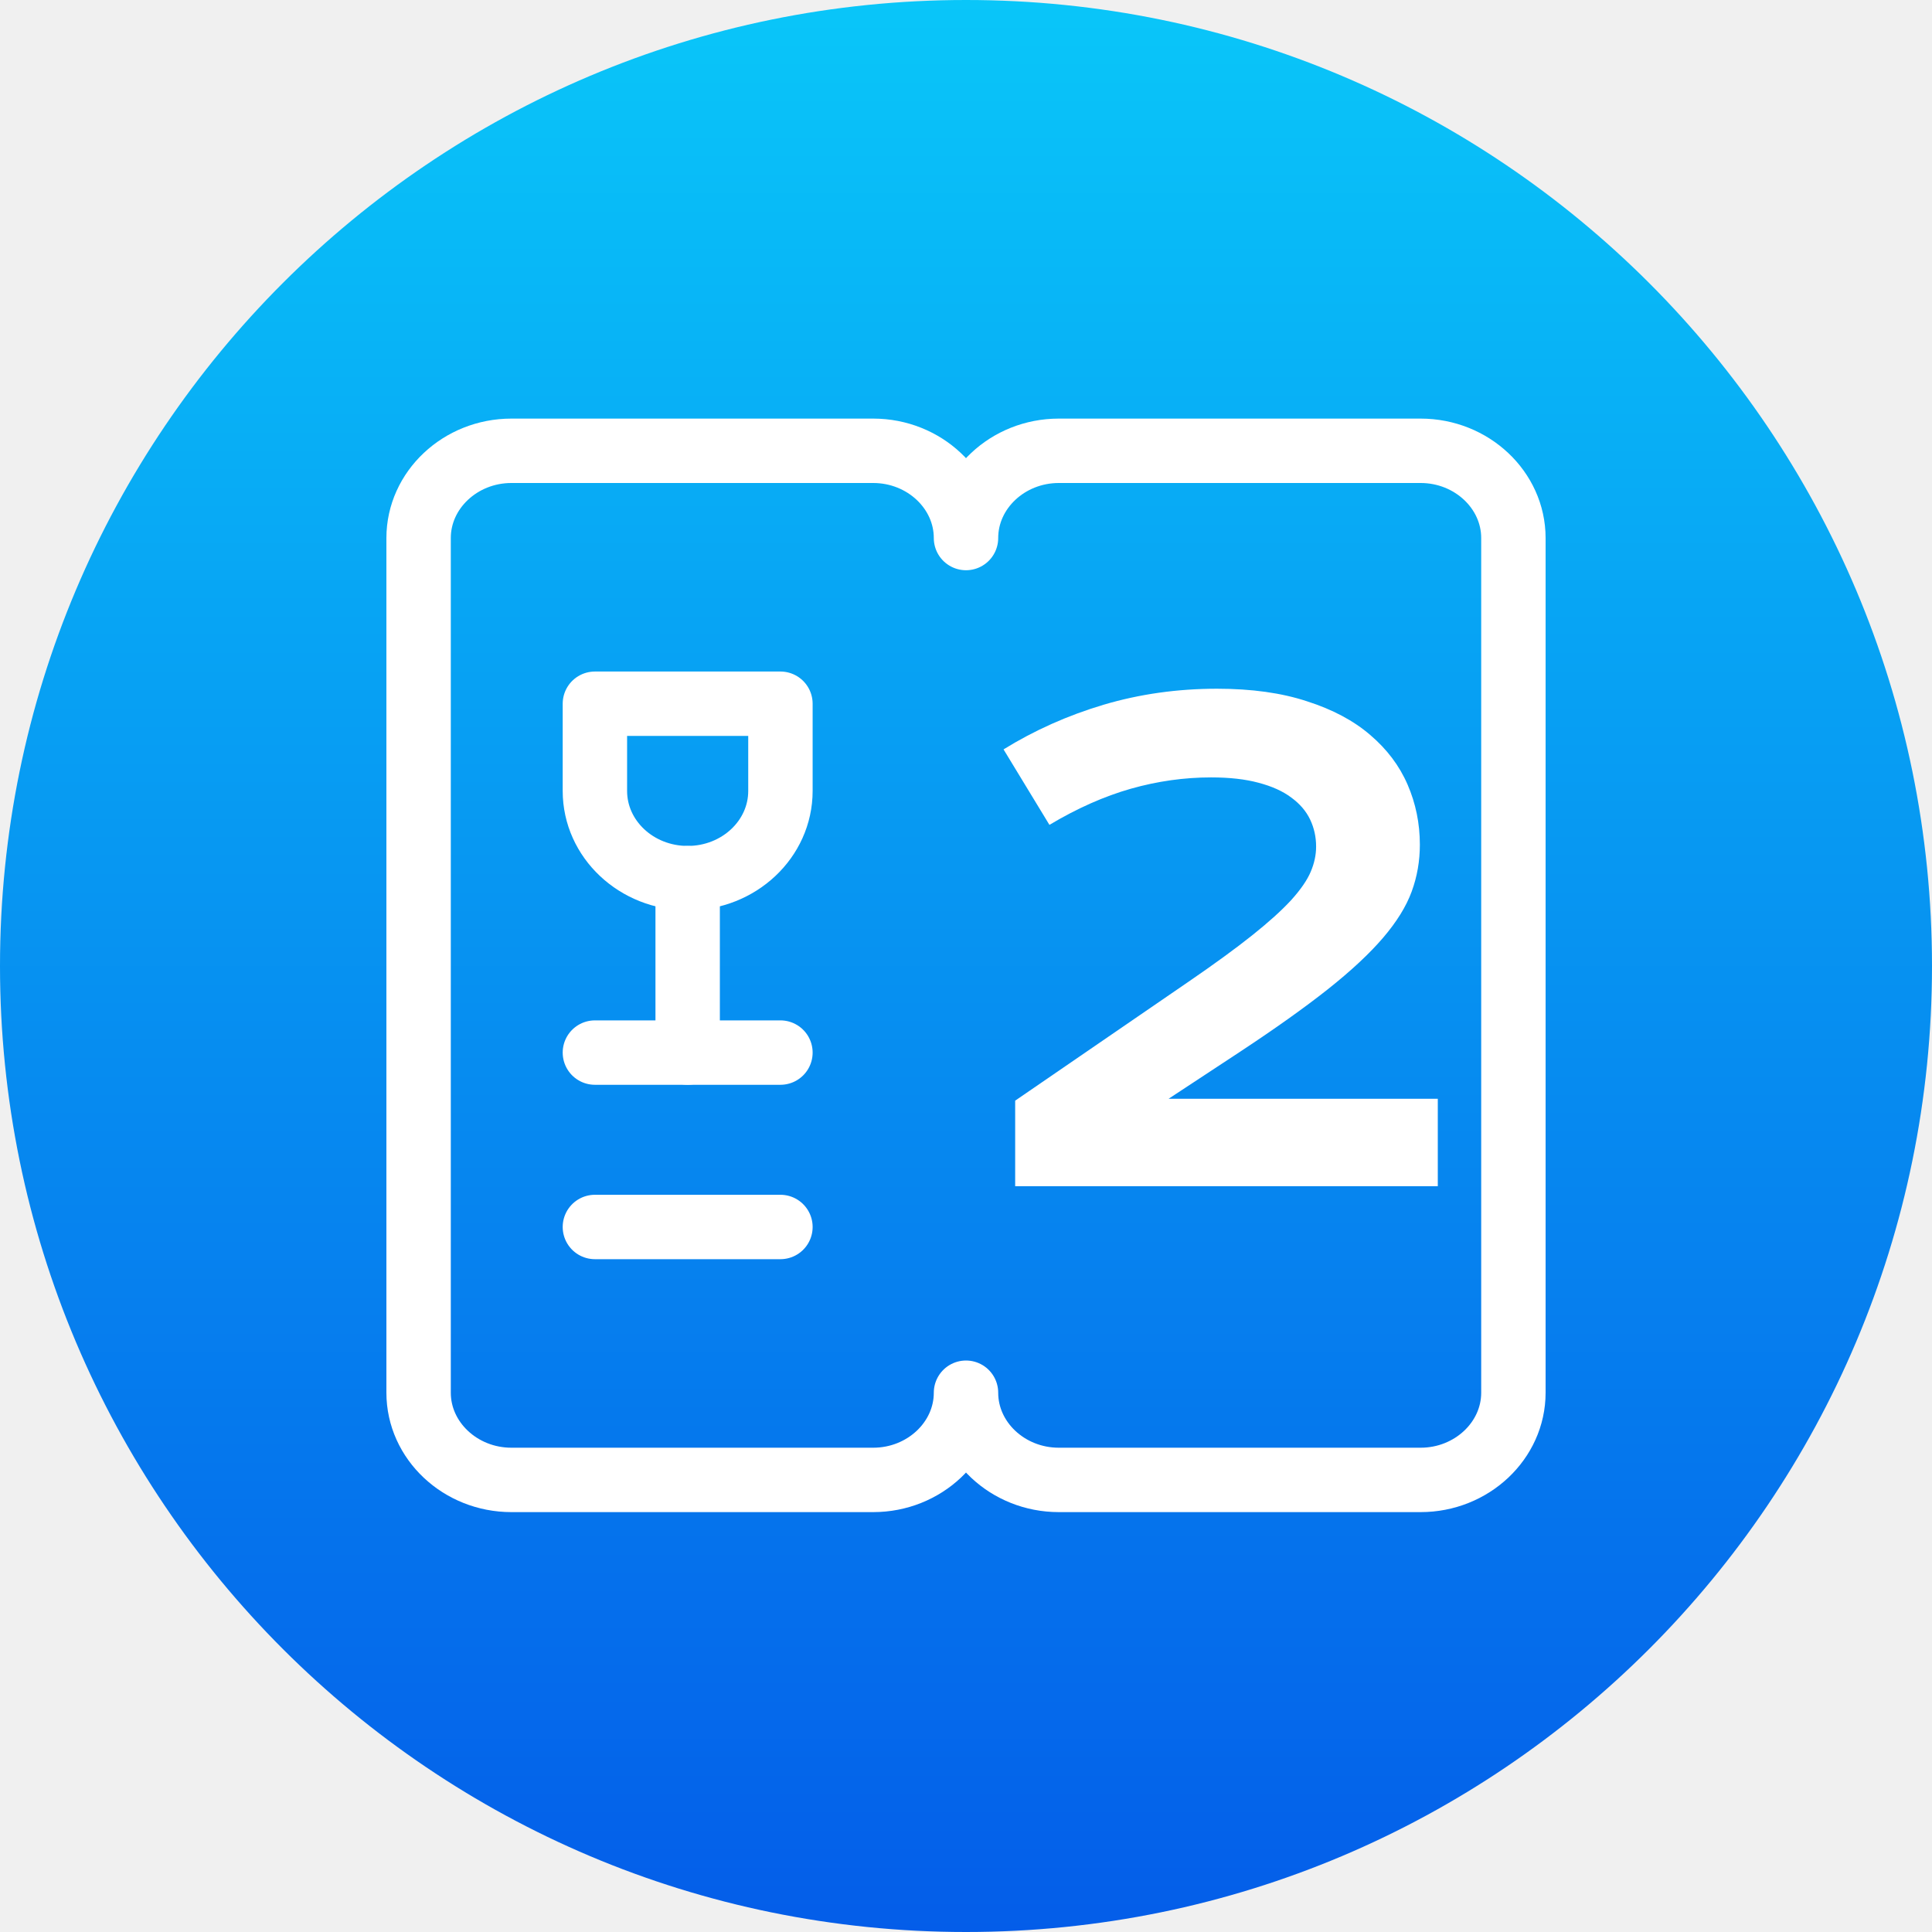
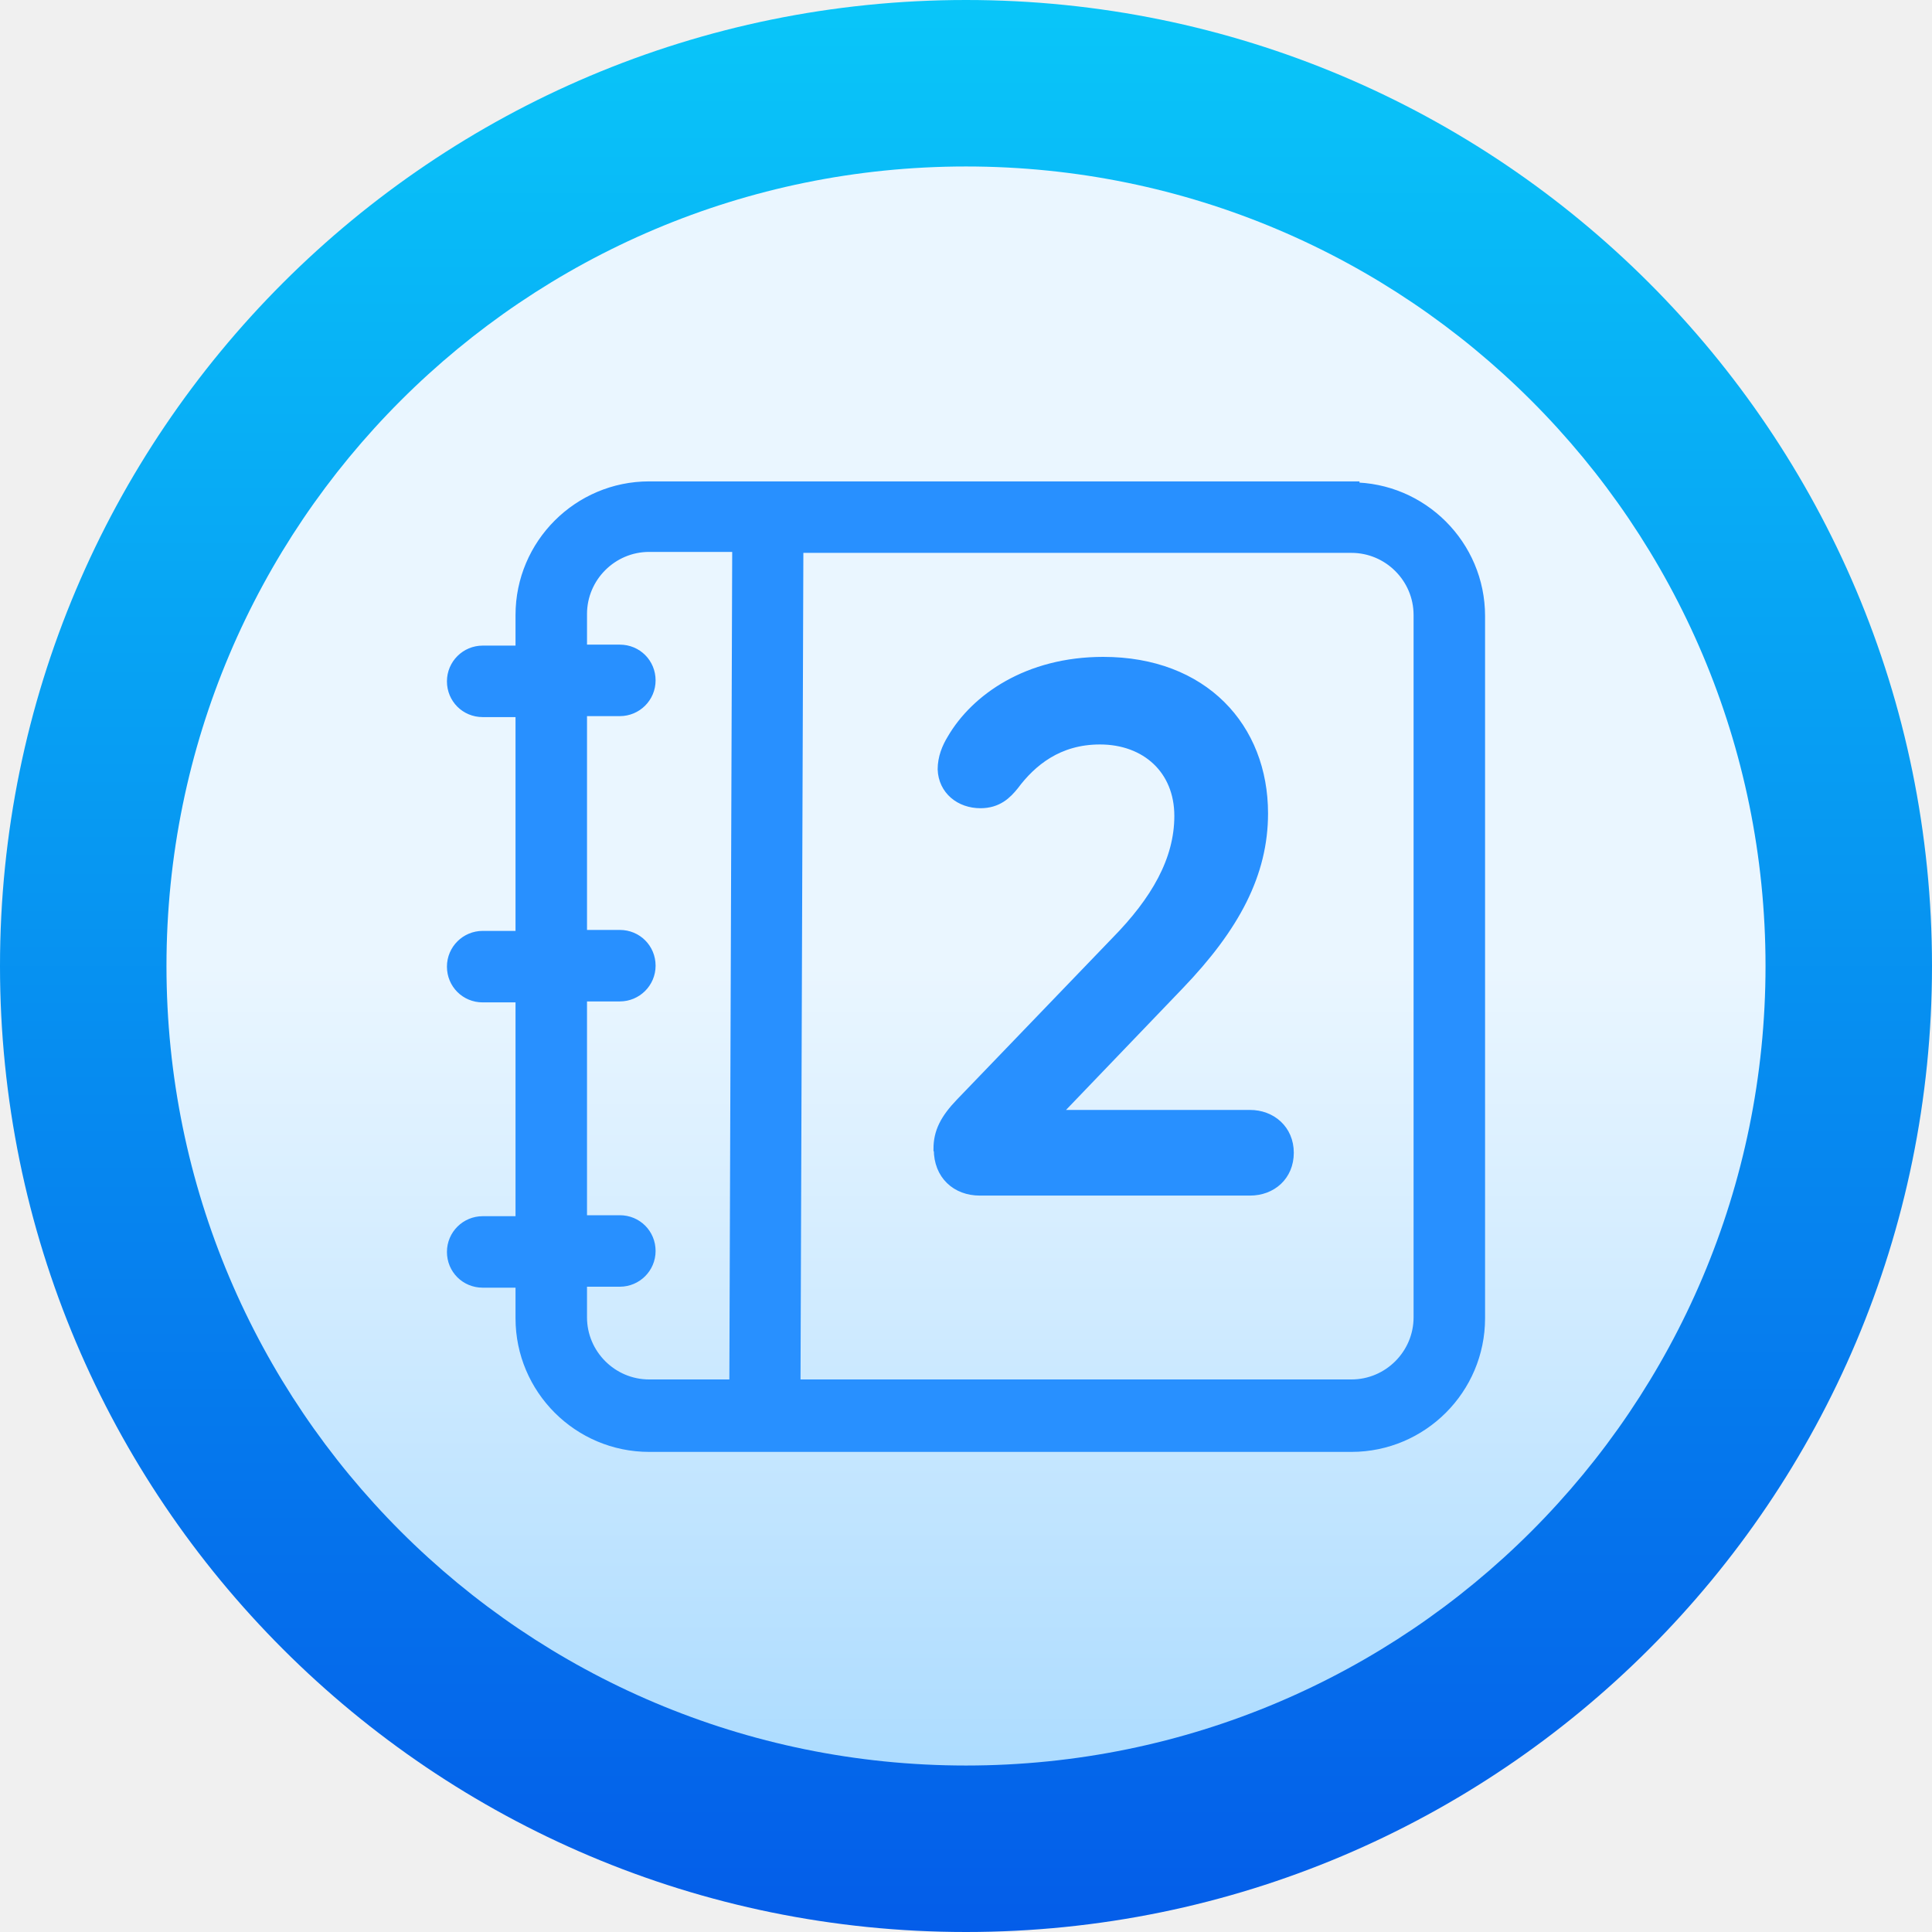
- <svg xmlns="http://www.w3.org/2000/svg" width="60" height="60" viewBox="0 0 60 60" fill="none">
-   <path d="M30 60C46.569 60 60 46.569 60 30C60 13.431 46.569 0 30 0C13.431 0 0 13.431 0 30C0 46.569 13.431 60 30 60Z" fill="url(#paint0_linear_301_160)" />
-   <path d="M21.356 27.271C19.765 27.271 18.475 26.059 18.475 24.563V21.855H24.237V24.563C24.237 26.059 22.947 27.271 21.356 27.271Z" stroke="white" stroke-width="2" stroke-miterlimit="10" stroke-linecap="round" stroke-linejoin="round" />
-   <path d="M21.356 27.271V32.688" stroke="white" stroke-width="2" stroke-miterlimit="10" stroke-linecap="round" stroke-linejoin="round" />
-   <path d="M18.475 32.689H24.237" stroke="white" stroke-width="2" stroke-miterlimit="10" stroke-linecap="round" stroke-linejoin="round" />
-   <path d="M18.475 38.105H24.237" stroke="white" stroke-width="2" stroke-miterlimit="10" stroke-linecap="round" stroke-linejoin="round" />
-   <path d="M47 16.709V43.252C47 44.741 45.703 45.96 44.119 45.96H32.881C31.297 45.96 30 44.741 30 43.252C30 44.741 28.703 45.96 27.119 45.96H15.881C14.297 45.96 13 44.741 13 43.252V16.709C13 15.219 14.297 14 15.881 14H27.119C28.703 14 30 15.219 30 16.709C30 15.219 31.297 14 32.881 14H44.119C45.703 14 47 15.219 47 16.709Z" stroke="white" stroke-width="2" stroke-miterlimit="10" stroke-linecap="round" stroke-linejoin="round" />
-   <path d="M31.527 34.182L36.908 30.49C37.715 29.937 38.376 29.455 38.89 29.045C39.404 28.635 39.808 28.27 40.101 27.951C40.394 27.626 40.596 27.333 40.706 27.072C40.817 26.812 40.873 26.551 40.873 26.291C40.873 25.991 40.811 25.712 40.687 25.451C40.563 25.191 40.368 24.963 40.101 24.768C39.841 24.572 39.502 24.419 39.085 24.309C38.675 24.198 38.184 24.143 37.611 24.143C36.778 24.143 35.947 24.26 35.121 24.494C34.294 24.729 33.451 25.103 32.591 25.617L31.166 23.273C32.123 22.681 33.158 22.219 34.271 21.887C35.391 21.555 36.566 21.389 37.796 21.389C38.871 21.389 39.802 21.519 40.589 21.779C41.384 22.033 42.038 22.381 42.552 22.824C43.073 23.267 43.46 23.781 43.714 24.367C43.968 24.953 44.095 25.575 44.095 26.232C44.095 26.74 44.011 27.225 43.841 27.688C43.672 28.15 43.376 28.628 42.953 29.123C42.529 29.618 41.956 30.152 41.234 30.725C40.518 31.291 39.613 31.936 38.519 32.658L36.292 34.123H44.652V36.838H31.527V34.182Z" fill="white" />
+ <svg xmlns="http://www.w3.org/2000/svg" id="Layer_1" data-name="Layer 1" viewBox="0 0 60 60">
  <defs>
-     <linearGradient id="paint0_linear_301_160" x1="30" y1="0" x2="30" y2="60" gradientUnits="userSpaceOnUse">
-       <stop stop-color="#09C6F9" />
-       <stop offset="1" stop-color="#045DE9" />
+     <linearGradient id="linear-gradient" x1="30" y1="142" x2="30" y2="82" gradientTransform="translate(0 142) scale(1 -1)" gradientUnits="userSpaceOnUse">
+       <stop offset="0" stop-color="#09c6f9" />
+       <stop offset="1" stop-color="#045de9" />
+     </linearGradient>
+     <linearGradient id="linear-gradient-2" x1="-1556.96" y1="152.03" x2="-1507.3" y2="152.03" gradientTransform="translate(-122.03 -1502.13) rotate(-90)" gradientUnits="userSpaceOnUse">
+       <stop offset="0" stop-color="#addcff" />
+       <stop offset=".5" stop-color="#eaf6ff" />
+       <stop offset="1" stop-color="#eaf6ff" />
    </linearGradient>
  </defs>
+   <path d="m30,60c16.57,0,30-13.43,30-30S46.57,0,30,0,0,13.43,0,30s13.43,30,30,30Z" fill="url(#linear-gradient)" />
+   <circle cx="30" cy="30" r="24.83" fill="url(#linear-gradient-2)" />
+   <path d="m29.24,35.68c0-.49.19-.87.66-1.36l4.82-5.01c1.25-1.27,2-2.56,2-3.97,0-1.5-1.08-2.47-2.56-2.47-1.34,0-2.19.71-2.75,1.46-.21.26-.47.52-.96.52-.59,0-1.06-.38-1.08-.96,0-.33.12-.63.28-.89.71-1.22,2.3-2.35,4.61-2.35,3.06,0,4.87,2,4.87,4.61,0,1.83-.85,3.46-2.59,5.27l-4.02,4.19h6.3c.61,0,1.11.42,1.11,1.08s-.49,1.08-1.11,1.08h-8.39c-.68,0-1.18-.45-1.18-1.18Z" fill="#2890ff" stroke="#2890ff" stroke-miterlimit="10" stroke-width=".5" />
+   <path d="m41.97,15.2h-21.81c-2.15,0-3.9,1.75-3.9,3.9v1.2h-1.27c-.47,0-.86.38-.86.86s.38.86.86.86h1.27v7.14h-1.27c-.47,0-.86.38-.86.86s.38.86.86.86h1.27v7.14h-1.27c-.47,0-.86.38-.86.86s.38.86.86.86h1.27v1.2c0,2.15,1.75,3.9,3.9,3.9h21.81c2.15,0,3.9-1.75,3.9-3.9v-21.81c0-2.15-1.75-3.9-3.9-3.9Zm-19.07,27.89h-2.74c-1.2,0-2.18-.98-2.18-2.18v-1.2h1.27c.47,0,.86-.38.86-.86s-.38-.86-.86-.86h-1.27v-7.14h1.27c.47,0,.86-.38.86-.86s-.38-.86-.86-.86h-1.27v-7.14h1.27c.47,0,.86-.38.86-.86s-.38-.86-.86-.86h-1.27v-1.2c0-1.2.98-2.18,2.18-2.18h2.83l-.09,26.17Zm21.25-2.18c0,1.2-.98,2.18-2.18,2.18h-17.36l.09-26.17h17.27c1.2,0,2.18.98,2.18,2.18v21.81Z" fill="#2890ff" stroke="#2890ff" stroke-miterlimit="10" stroke-width=".5" />
</svg>
